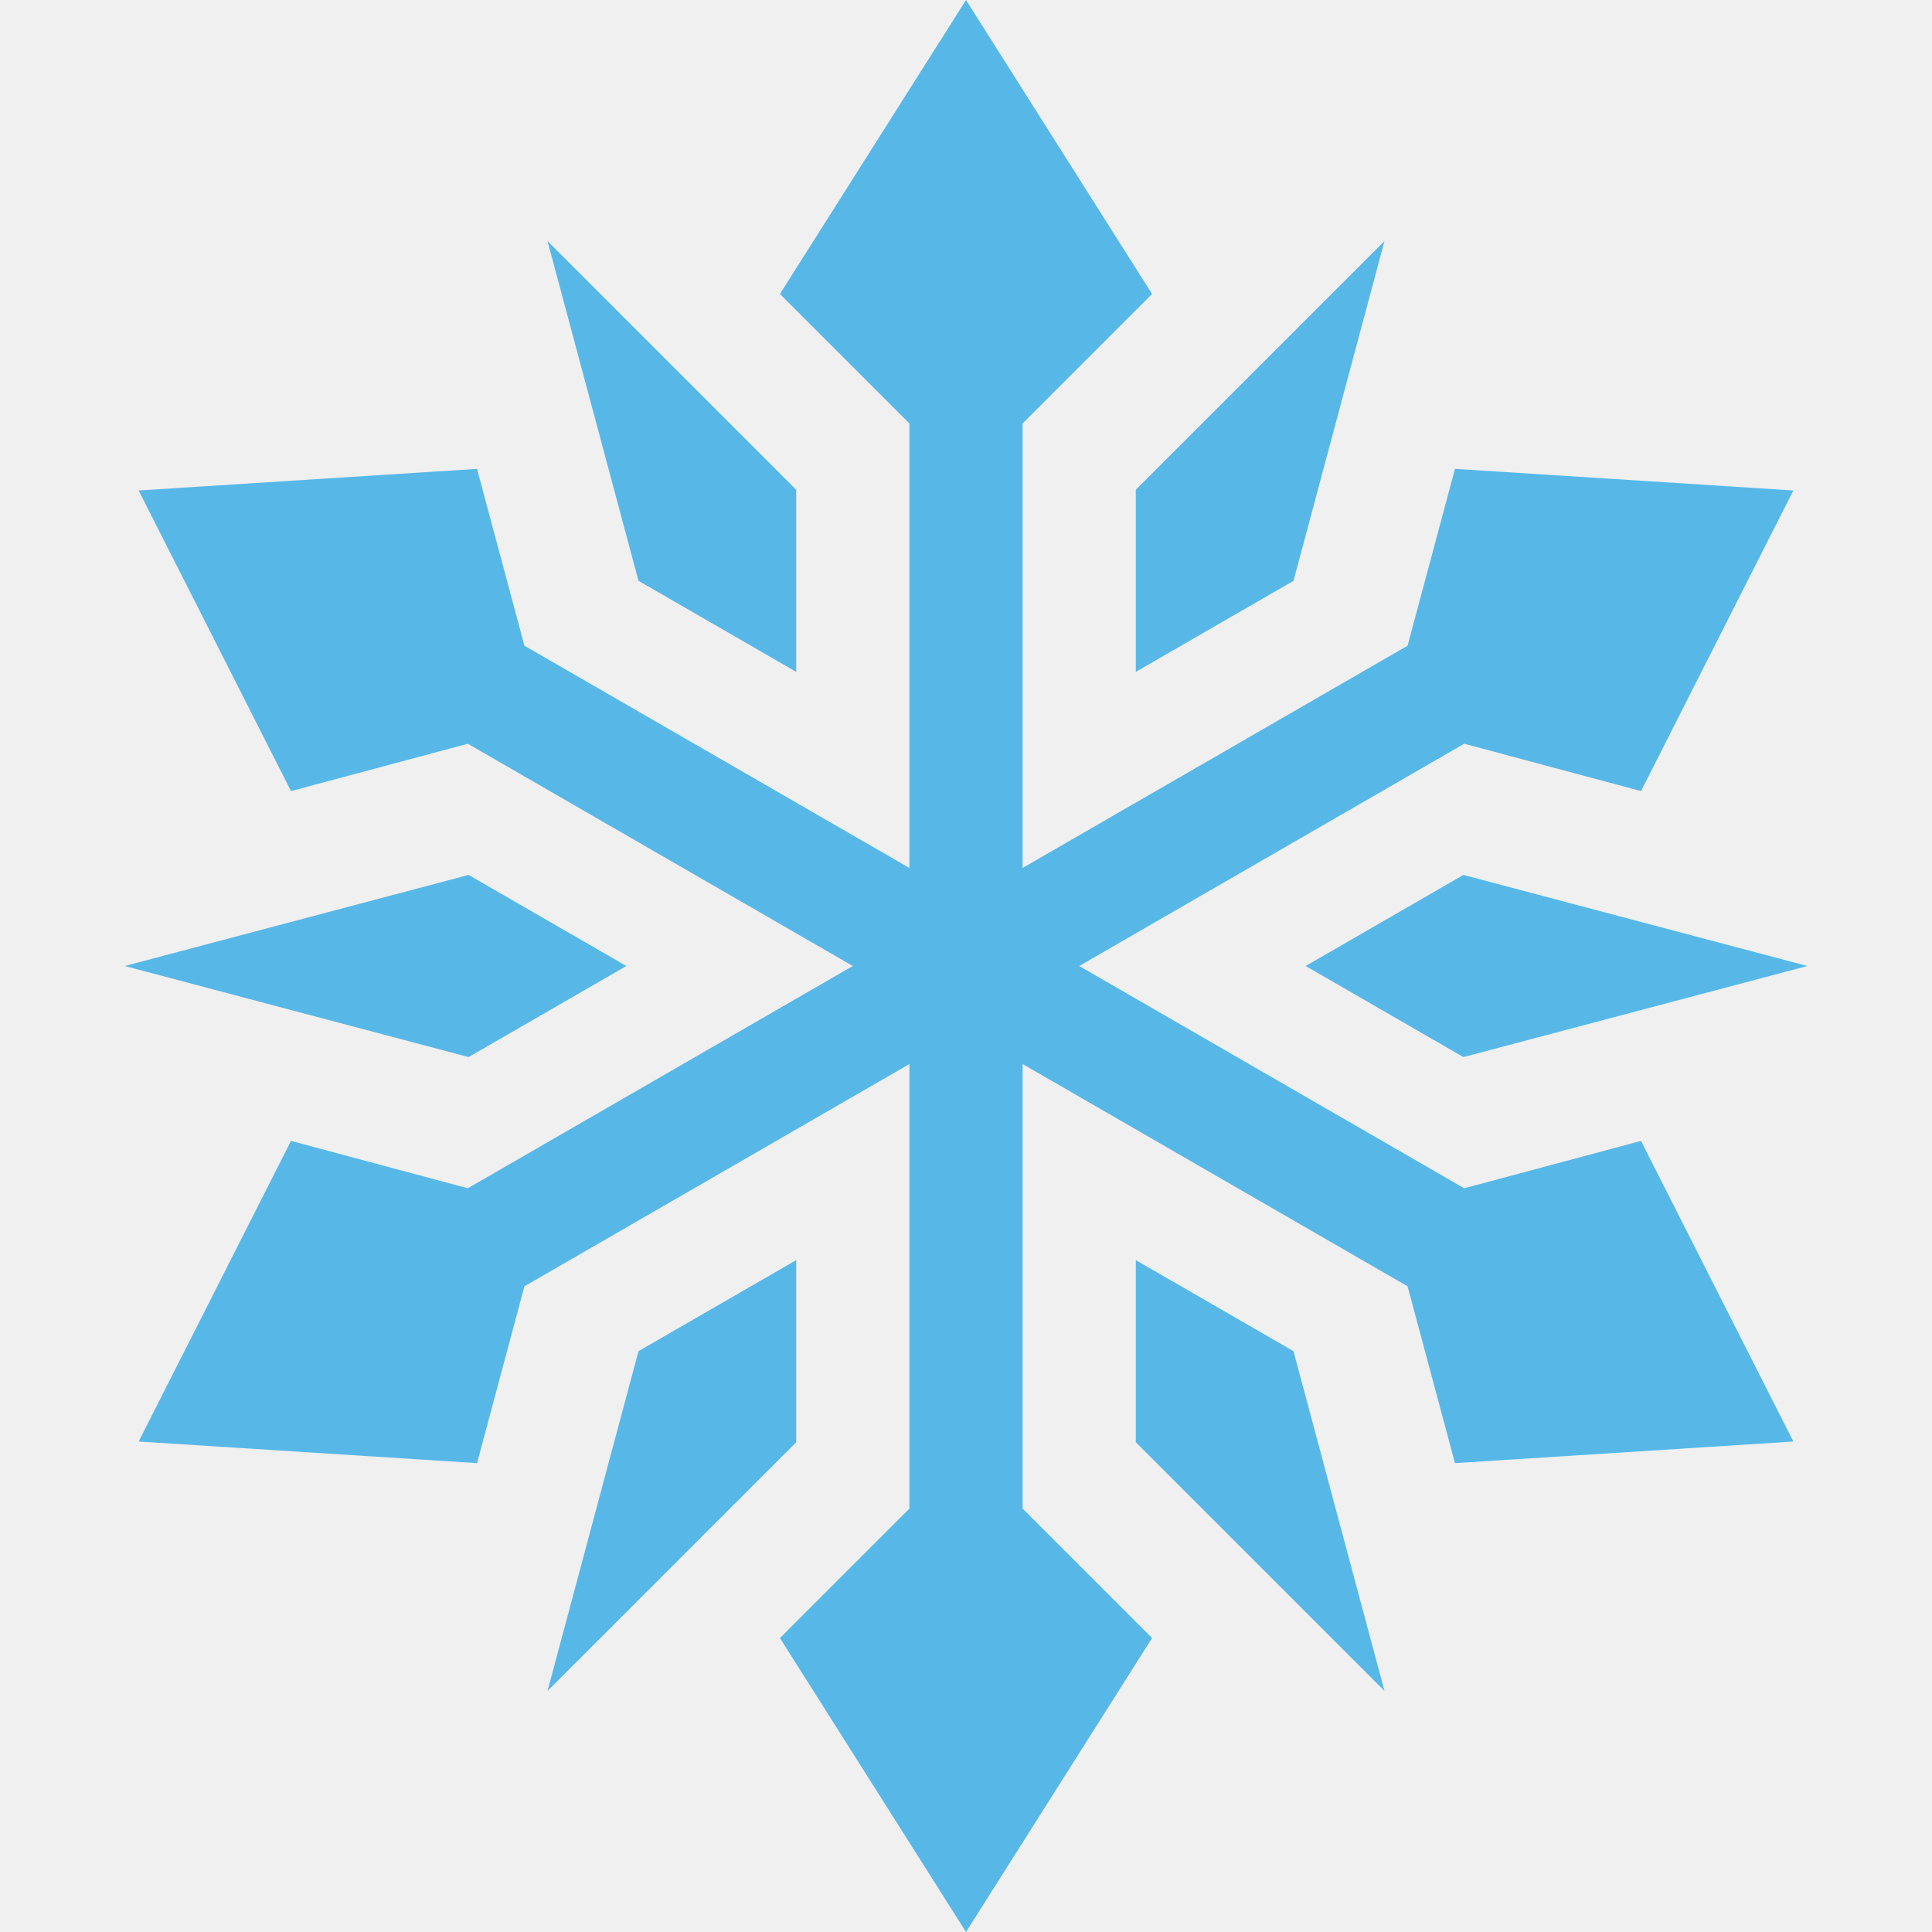
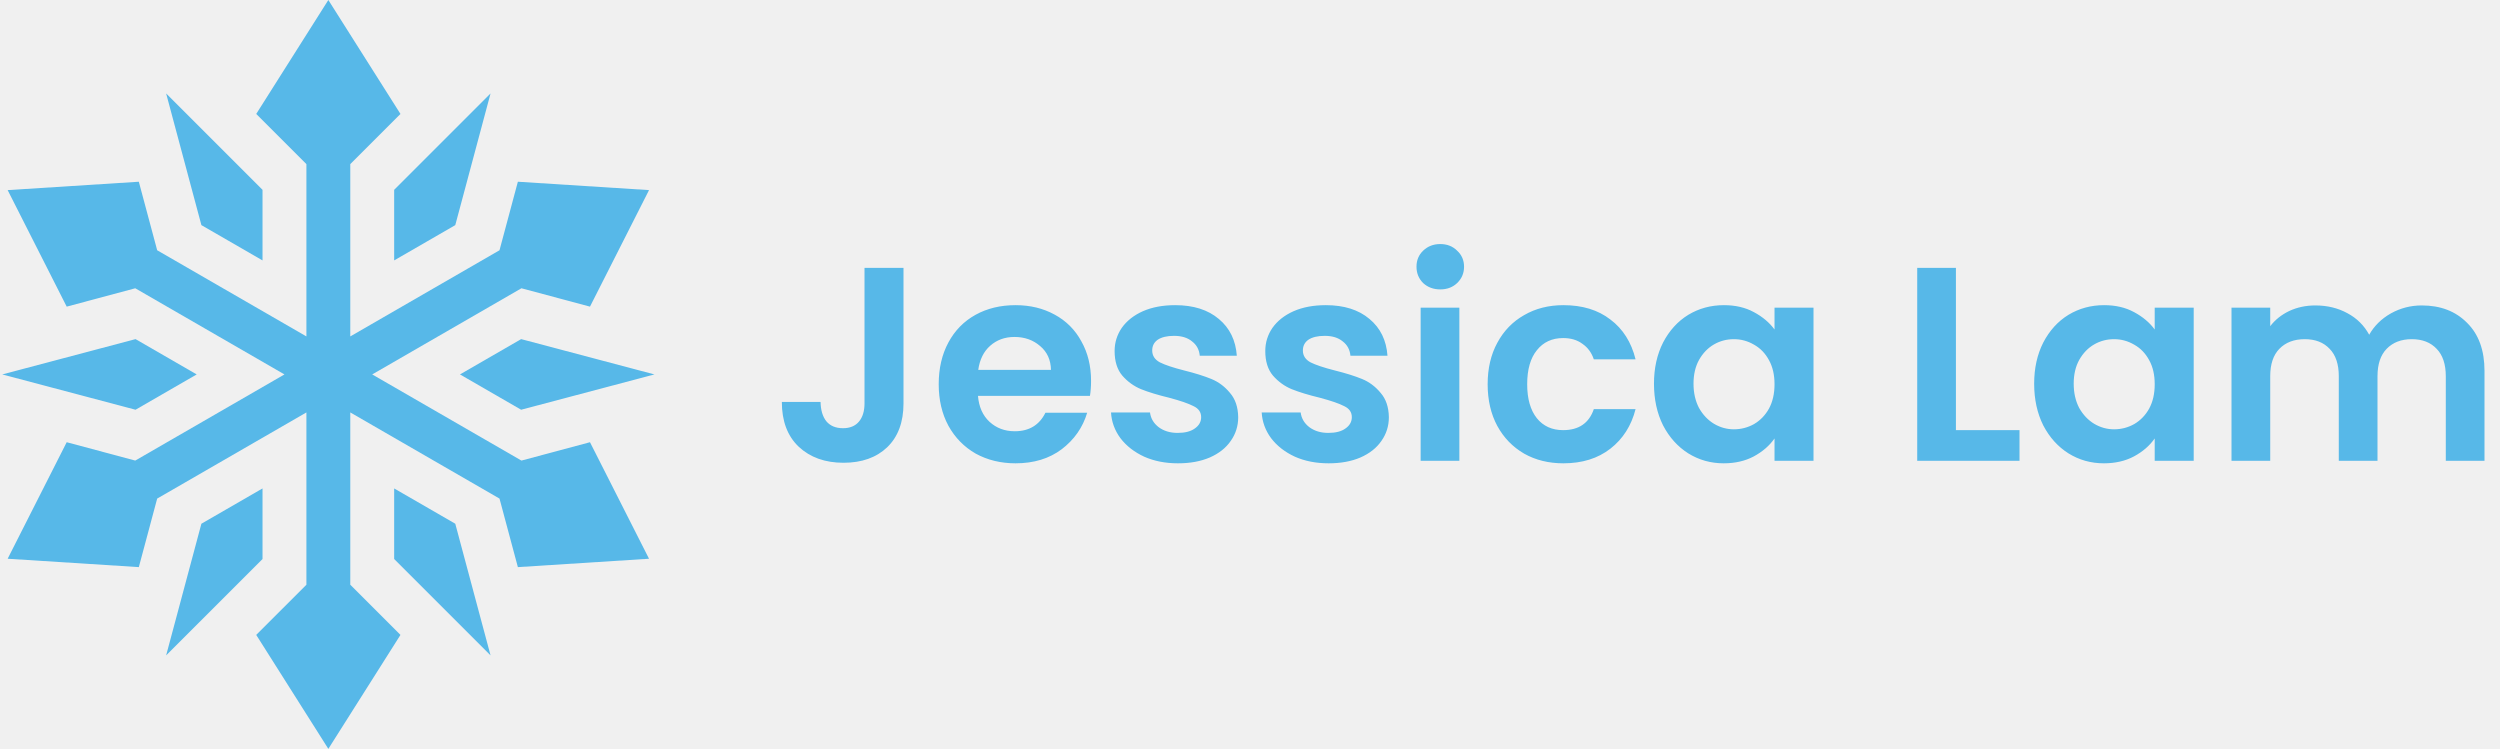
- <svg xmlns="http://www.w3.org/2000/svg" width="91" height="91" viewBox="0 0 91 91" fill="none">
-   <path d="M22.469 68.916L6.53 67.898L13.706 53.738L22.034 55.969L40.167 45.5L22.034 35.031L13.706 37.262L6.53 23.102L22.469 22.084L24.701 30.413L42.834 40.882V19.944L36.736 13.846L45.5 0L54.264 13.846L48.166 19.944V40.882L66.299 30.413L68.531 22.084L84.47 23.102L77.294 37.262L68.966 35.031L50.833 45.5L68.966 55.969L77.294 53.738L84.47 67.898L68.531 68.916L66.299 60.587L48.166 50.118V71.056L54.264 77.154L45.5 91L36.736 77.154L42.834 71.056V50.118L24.701 60.587L22.469 68.916Z" fill="#57B8E8" />
-   <path d="M53.498 59.354L60.926 63.642L65.211 79.645L53.498 67.932V59.354Z" fill="#57B8E8" />
-   <path d="M37.502 67.932L25.789 79.645L30.074 63.642L37.502 59.354V67.932Z" fill="#57B8E8" />
-   <path d="M61.497 45.5L68.928 41.21L85.126 45.5L68.928 49.79L61.497 45.5Z" fill="#57B8E8" />
-   <path d="M53.498 31.646V23.068L65.211 11.355L60.926 27.358L53.498 31.646Z" fill="#57B8E8" />
-   <path d="M37.502 31.646L30.074 27.358L25.789 11.355L37.502 23.068V31.646Z" fill="#57B8E8" />
-   <path d="M29.503 45.5L22.072 49.79L5.874 45.5L22.072 41.21L29.503 45.5Z" fill="#57B8E8" />
+ <svg xmlns="http://www.w3.org/2000/svg" width="217" height="65" viewBox="0 0 217 65" fill="none">
+   <g clip-path="url(#clip0_2185_34)">
+     <path d="M12.05 49.226L0.664 48.499L5.79 38.384L11.739 39.978L24.691 32.5L11.739 25.022L5.79 26.616L0.664 16.501L12.05 15.774L13.643 21.723L26.596 29.201V14.245L22.24 9.89L28.5 0L34.76 9.89L30.404 14.245V29.201L43.357 21.723L44.951 15.774L56.336 16.501L51.21 26.616L45.261 25.022L32.309 32.5L45.261 39.978L51.21 38.384L56.336 48.499L44.951 49.226L43.357 43.277L30.404 35.799V50.755L34.76 55.11L28.5 65L22.24 55.11L26.596 50.755V35.799L13.643 43.277L12.05 49.226Z" fill="#57B8E8" />
+     <path d="M34.213 42.396L39.518 45.459L42.58 56.889L34.213 48.523V42.396Z" fill="#57B8E8" />
+     <path d="M22.787 48.523L14.42 56.889L17.481 45.459L22.787 42.396V48.523Z" fill="#57B8E8" />
+     <path d="M39.926 32.5L45.234 29.435L56.804 32.5L45.234 35.565L39.926 32.5Z" fill="#57B8E8" />
+     <path d="M34.213 22.604V16.477L42.58 8.111L39.518 19.541L34.213 22.604Z" fill="#57B8E8" />
+     <path d="M22.787 22.604L17.481 19.541L14.42 8.111L22.787 16.477V22.604Z" fill="#57B8E8" />
+     <path d="M17.073 32.5L11.765 35.565L0.195 32.5L11.765 29.435L17.073 32.5Z" fill="#57B8E8" />
+     <path d="M78.424 23.248V35.008C78.424 36.64 77.952 37.912 77.008 38.824C76.064 39.72 74.8 40.168 73.216 40.168C71.616 40.168 70.32 39.704 69.328 38.776C68.352 37.848 67.864 36.552 67.864 34.888H71.224C71.24 35.608 71.408 36.168 71.728 36.568C72.064 36.968 72.544 37.168 73.168 37.168C73.776 37.168 74.24 36.976 74.56 36.592C74.88 36.208 75.04 35.68 75.04 35.008V23.248H78.424ZM94.704 33.064C94.704 33.544 94.671 33.976 94.608 34.36H84.888C84.968 35.32 85.303 36.072 85.895 36.616C86.487 37.16 87.216 37.432 88.079 37.432C89.328 37.432 90.216 36.896 90.743 35.824H94.368C93.984 37.104 93.248 38.16 92.159 38.992C91.072 39.808 89.736 40.216 88.151 40.216C86.871 40.216 85.719 39.936 84.695 39.376C83.688 38.8 82.895 37.992 82.32 36.952C81.76 35.912 81.48 34.712 81.48 33.352C81.48 31.976 81.76 30.768 82.32 29.728C82.879 28.688 83.663 27.888 84.671 27.328C85.68 26.768 86.84 26.488 88.151 26.488C89.415 26.488 90.543 26.76 91.535 27.304C92.543 27.848 93.32 28.624 93.864 29.632C94.424 30.624 94.704 31.768 94.704 33.064ZM91.224 32.104C91.207 31.24 90.895 30.552 90.287 30.04C89.68 29.512 88.936 29.248 88.055 29.248C87.224 29.248 86.519 29.504 85.944 30.016C85.383 30.512 85.04 31.208 84.912 32.104H91.224ZM102.244 40.216C101.156 40.216 100.18 40.024 99.316 39.64C98.452 39.24 97.764 38.704 97.252 38.032C96.756 37.36 96.484 36.616 96.436 35.8H99.82C99.884 36.312 100.132 36.736 100.564 37.072C101.012 37.408 101.564 37.576 102.22 37.576C102.86 37.576 103.356 37.448 103.708 37.192C104.076 36.936 104.26 36.608 104.26 36.208C104.26 35.776 104.036 35.456 103.588 35.248C103.156 35.024 102.46 34.784 101.5 34.528C100.508 34.288 99.692 34.04 99.052 33.784C98.428 33.528 97.884 33.136 97.42 32.608C96.972 32.08 96.748 31.368 96.748 30.472C96.748 29.736 96.956 29.064 97.372 28.456C97.804 27.848 98.412 27.368 99.196 27.016C99.996 26.664 100.932 26.488 102.004 26.488C103.588 26.488 104.852 26.888 105.796 27.688C106.74 28.472 107.26 29.536 107.356 30.88H104.14C104.092 30.352 103.868 29.936 103.468 29.632C103.084 29.312 102.564 29.152 101.908 29.152C101.3 29.152 100.828 29.264 100.492 29.488C100.172 29.712 100.012 30.024 100.012 30.424C100.012 30.872 100.236 31.216 100.684 31.456C101.132 31.68 101.828 31.912 102.772 32.152C103.732 32.392 104.524 32.64 105.148 32.896C105.772 33.152 106.308 33.552 106.756 34.096C107.22 34.624 107.46 35.328 107.476 36.208C107.476 36.976 107.26 37.664 106.828 38.272C106.412 38.88 105.804 39.36 105.004 39.712C104.22 40.048 103.3 40.216 102.244 40.216ZM115.322 40.216C114.234 40.216 113.258 40.024 112.394 39.64C111.53 39.24 110.842 38.704 110.33 38.032C109.834 37.36 109.562 36.616 109.514 35.8H112.898C112.962 36.312 113.21 36.736 113.642 37.072C114.09 37.408 114.642 37.576 115.298 37.576C115.938 37.576 116.434 37.448 116.786 37.192C117.154 36.936 117.338 36.608 117.338 36.208C117.338 35.776 117.114 35.456 116.666 35.248C116.234 35.024 115.538 34.784 114.578 34.528C113.586 34.288 112.77 34.04 112.13 33.784C111.506 33.528 110.962 33.136 110.498 32.608C110.05 32.08 109.826 31.368 109.826 30.472C109.826 29.736 110.034 29.064 110.45 28.456C110.882 27.848 111.49 27.368 112.274 27.016C113.074 26.664 114.01 26.488 115.082 26.488C116.666 26.488 117.93 26.888 118.874 27.688C119.818 28.472 120.338 29.536 120.434 30.88H117.218C117.17 30.352 116.946 29.936 116.546 29.632C116.162 29.312 115.642 29.152 114.986 29.152C114.378 29.152 113.906 29.264 113.57 29.488C113.25 29.712 113.09 30.024 113.09 30.424C113.09 30.872 113.314 31.216 113.762 31.456C114.21 31.68 114.906 31.912 115.85 32.152C116.81 32.392 117.602 32.64 118.226 32.896C118.85 33.152 119.386 33.552 119.834 34.096C120.298 34.624 120.538 35.328 120.554 36.208C120.554 36.976 120.338 37.664 119.906 38.272C119.49 38.88 118.882 39.36 118.082 39.712C117.298 40.048 116.378 40.216 115.322 40.216ZM125.016 25.12C124.424 25.12 123.928 24.936 123.528 24.568C123.144 24.184 122.952 23.712 122.952 23.152C122.952 22.592 123.144 22.128 123.528 21.76C123.928 21.376 124.424 21.184 125.016 21.184C125.608 21.184 126.096 21.376 126.48 21.76C126.88 22.128 127.08 22.592 127.08 23.152C127.08 23.712 126.88 24.184 126.48 24.568C126.096 24.936 125.608 25.12 125.016 25.12ZM126.672 26.704V40H123.312V26.704H126.672ZM129.128 33.352C129.128 31.976 129.408 30.776 129.968 29.752C130.528 28.712 131.304 27.912 132.296 27.352C133.288 26.776 134.424 26.488 135.704 26.488C137.352 26.488 138.712 26.904 139.784 27.736C140.872 28.552 141.6 29.704 141.968 31.192H138.344C138.152 30.616 137.824 30.168 137.36 29.848C136.912 29.512 136.352 29.344 135.68 29.344C134.72 29.344 133.96 29.696 133.4 30.4C132.84 31.088 132.56 32.072 132.56 33.352C132.56 34.616 132.84 35.6 133.4 36.304C133.96 36.992 134.72 37.336 135.68 37.336C137.04 37.336 137.928 36.728 138.344 35.512H141.968C141.6 36.952 140.872 38.096 139.784 38.944C138.696 39.792 137.336 40.216 135.704 40.216C134.424 40.216 133.288 39.936 132.296 39.376C131.304 38.8 130.528 38 129.968 36.976C129.408 35.936 129.128 34.728 129.128 33.352ZM143.565 33.304C143.565 31.96 143.829 30.768 144.357 29.728C144.901 28.688 145.629 27.888 146.541 27.328C147.469 26.768 148.501 26.488 149.637 26.488C150.629 26.488 151.493 26.688 152.229 27.088C152.981 27.488 153.581 27.992 154.029 28.6V26.704H157.413V40H154.029V38.056C153.597 38.68 152.997 39.2 152.229 39.616C151.477 40.016 150.605 40.216 149.613 40.216C148.493 40.216 147.469 39.928 146.541 39.352C145.629 38.776 144.901 37.968 144.357 36.928C143.829 35.872 143.565 34.664 143.565 33.304ZM154.029 33.352C154.029 32.536 153.869 31.84 153.549 31.264C153.229 30.672 152.797 30.224 152.253 29.92C151.709 29.6 151.125 29.44 150.501 29.44C149.877 29.44 149.301 29.592 148.773 29.896C148.245 30.2 147.813 30.648 147.477 31.24C147.157 31.816 146.997 32.504 146.997 33.304C146.997 34.104 147.157 34.808 147.477 35.416C147.813 36.008 148.245 36.464 148.773 36.784C149.317 37.104 149.893 37.264 150.501 37.264C151.125 37.264 151.709 37.112 152.253 36.808C152.797 36.488 153.229 36.04 153.549 35.464C153.869 34.872 154.029 34.168 154.029 33.352ZM169.774 37.336H175.294V40H166.414V23.248H169.774V37.336ZM176.565 33.304C176.565 31.96 176.829 30.768 177.357 29.728C177.901 28.688 178.629 27.888 179.541 27.328C180.469 26.768 181.501 26.488 182.637 26.488C183.629 26.488 184.493 26.688 185.229 27.088C185.981 27.488 186.581 27.992 187.029 28.6V26.704H190.413V40H187.029V38.056C186.597 38.68 185.997 39.2 185.229 39.616C184.477 40.016 183.605 40.216 182.613 40.216C181.493 40.216 180.469 39.928 179.541 39.352C178.629 38.776 177.901 37.968 177.357 36.928C176.829 35.872 176.565 34.664 176.565 33.304ZM187.029 33.352C187.029 32.536 186.869 31.84 186.549 31.264C186.229 30.672 185.797 30.224 185.253 29.92C184.709 29.6 184.125 29.44 183.501 29.44C182.877 29.44 182.301 29.592 181.773 29.896C181.245 30.2 180.813 30.648 180.477 31.24C180.157 31.816 179.997 32.504 179.997 33.304C179.997 34.104 180.157 34.808 180.477 35.416C180.813 36.008 181.245 36.464 181.773 36.784C182.317 37.104 182.893 37.264 183.501 37.264C184.125 37.264 184.709 37.112 185.253 36.808C185.797 36.488 186.229 36.04 186.549 35.464C186.869 34.872 187.029 34.168 187.029 33.352ZM210.207 26.512C211.839 26.512 213.151 27.016 214.143 28.024C215.151 29.016 215.655 30.408 215.655 32.2V40H212.295V32.656C212.295 31.616 212.031 30.824 211.503 30.28C210.975 29.72 210.255 29.44 209.343 29.44C208.431 29.44 207.703 29.72 207.159 30.28C206.631 30.824 206.367 31.616 206.367 32.656V40H203.007V32.656C203.007 31.616 202.743 30.824 202.215 30.28C201.687 29.72 200.967 29.44 200.055 29.44C199.127 29.44 198.391 29.72 197.847 30.28C197.319 30.824 197.055 31.616 197.055 32.656V40H193.695V26.704H197.055V28.312C197.487 27.752 198.039 27.312 198.711 26.992C199.399 26.672 200.151 26.512 200.967 26.512C202.007 26.512 202.935 26.736 203.751 27.184C204.567 27.616 205.199 28.24 205.647 29.056C206.079 28.288 206.703 27.672 207.519 27.208C208.351 26.744 209.247 26.512 210.207 26.512Z" fill="#57B8E8" />
+   </g>
+   <defs>
+     <clipPath id="clip0_2185_34">
+       <rect width="217" height="65" fill="white" transform="matrix(1 0 0 -1 0 65)" />
+     </clipPath>
+   </defs>
</svg>
